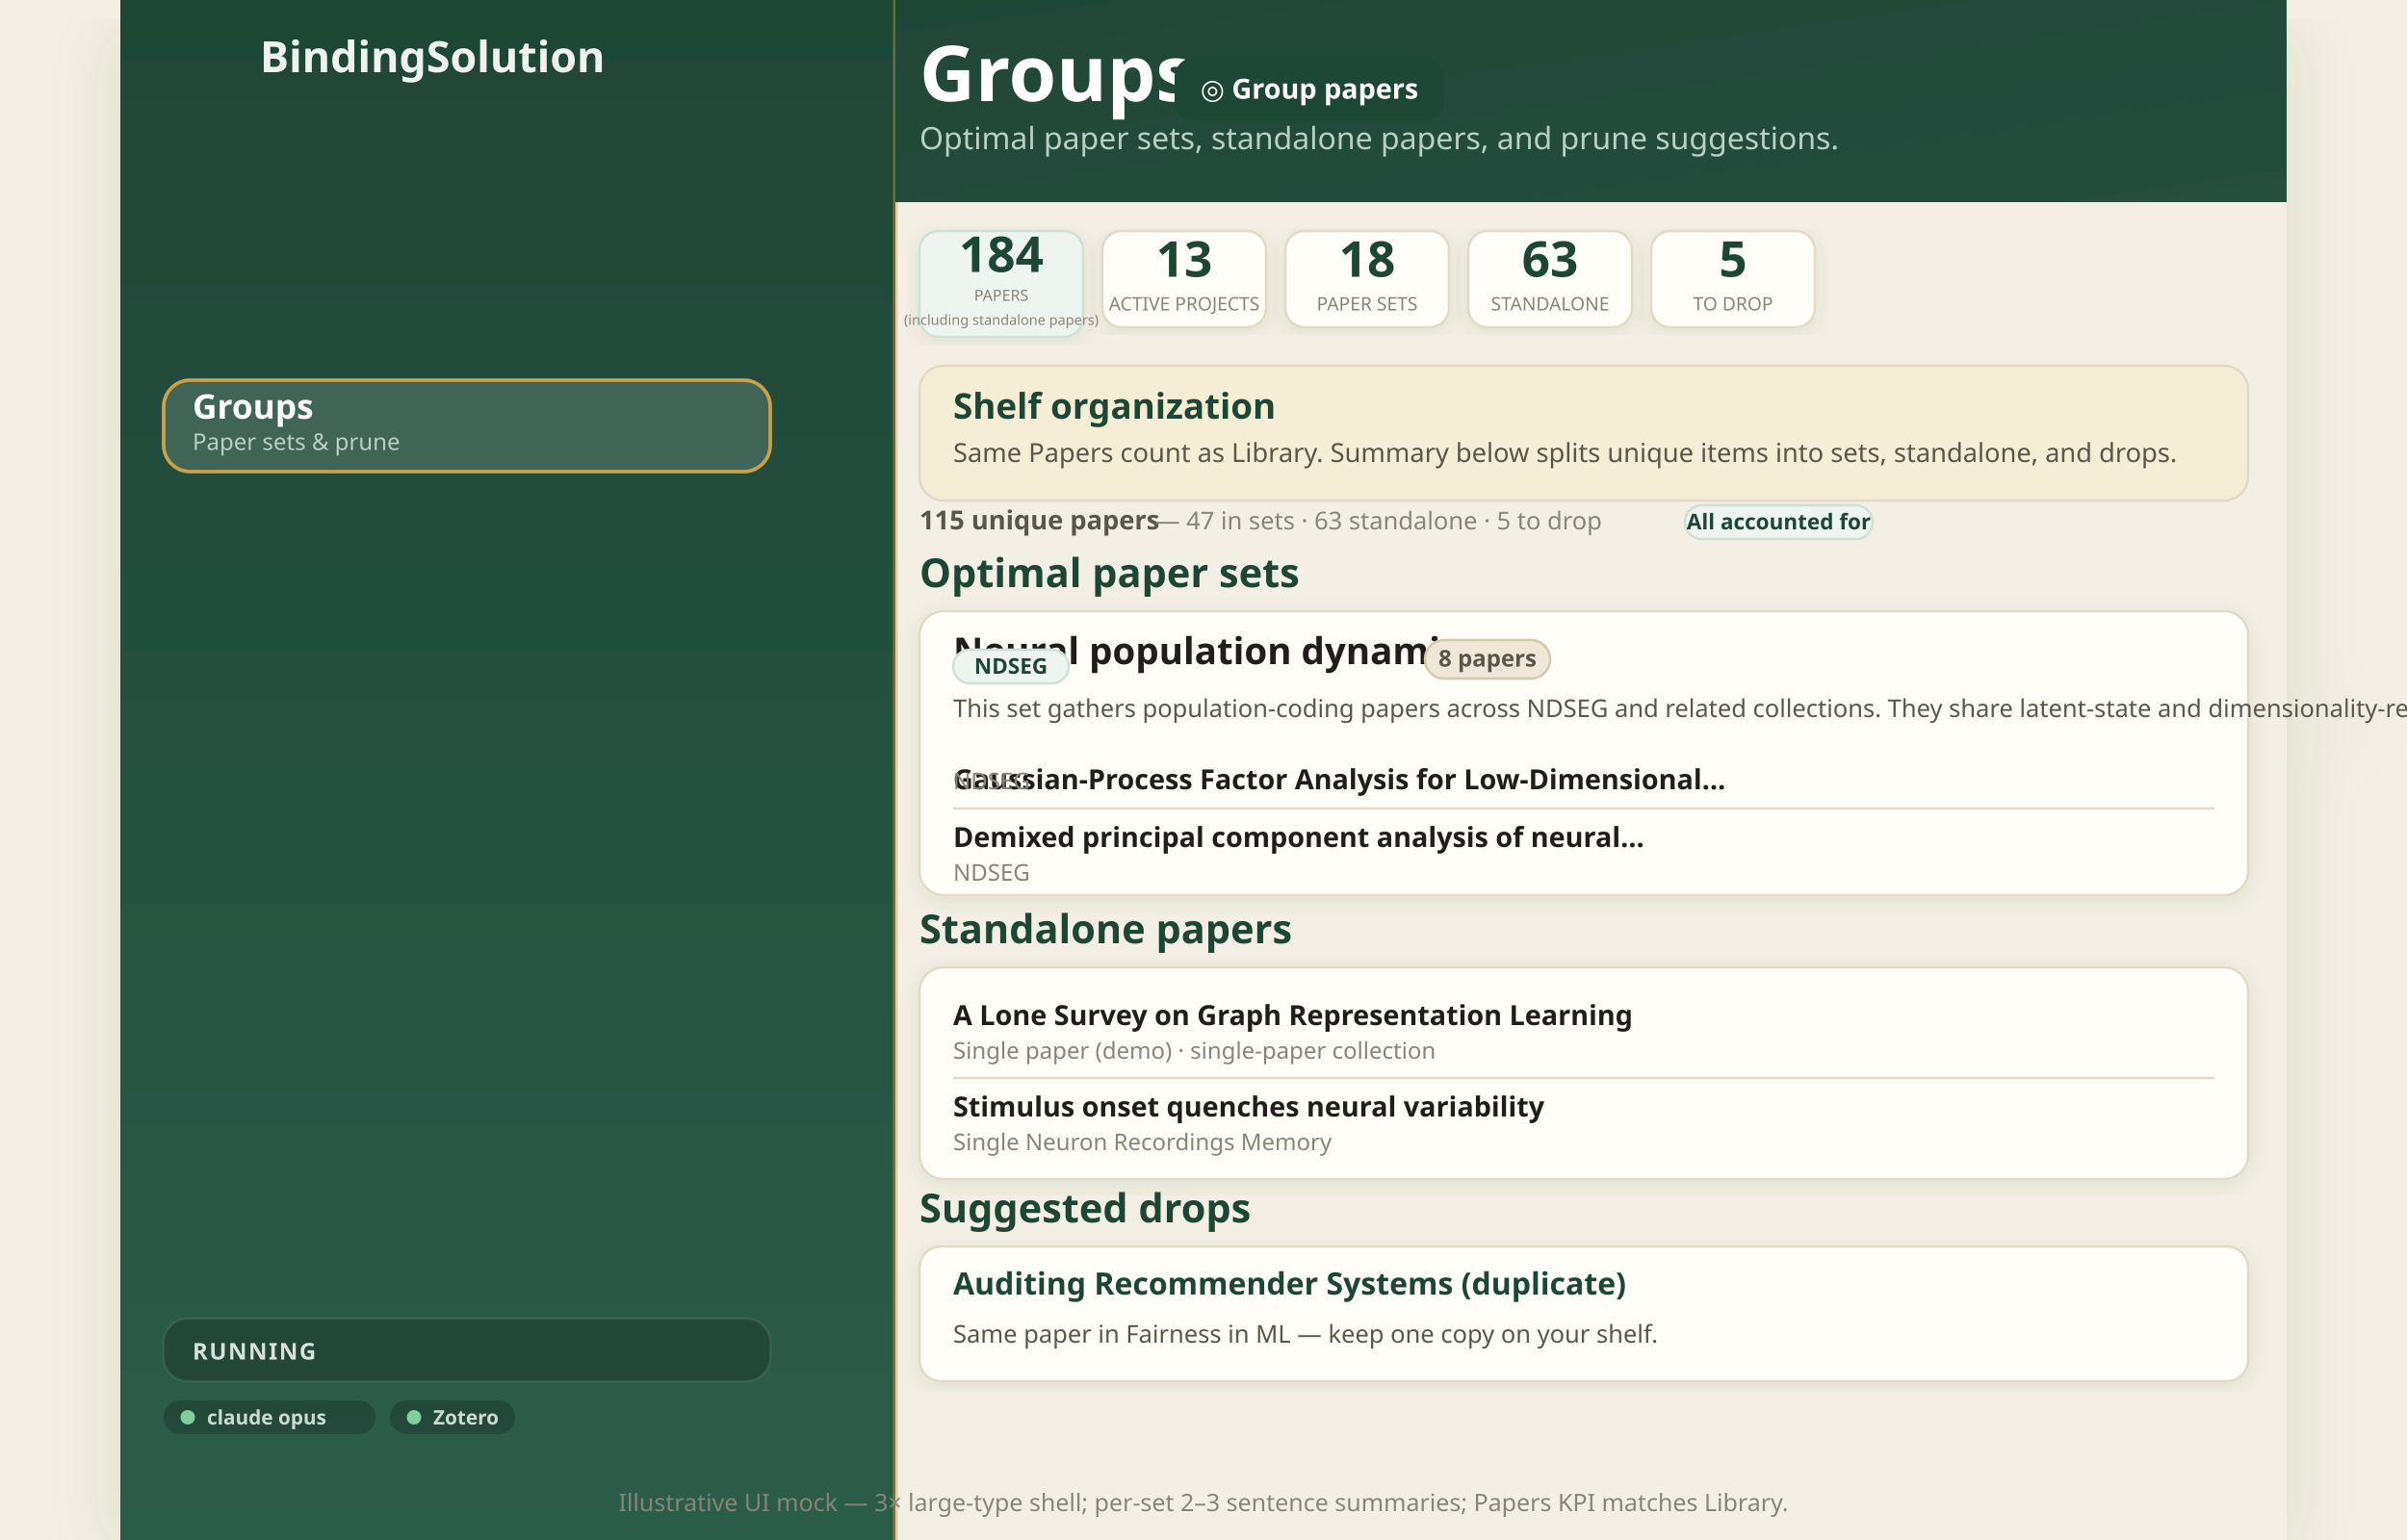
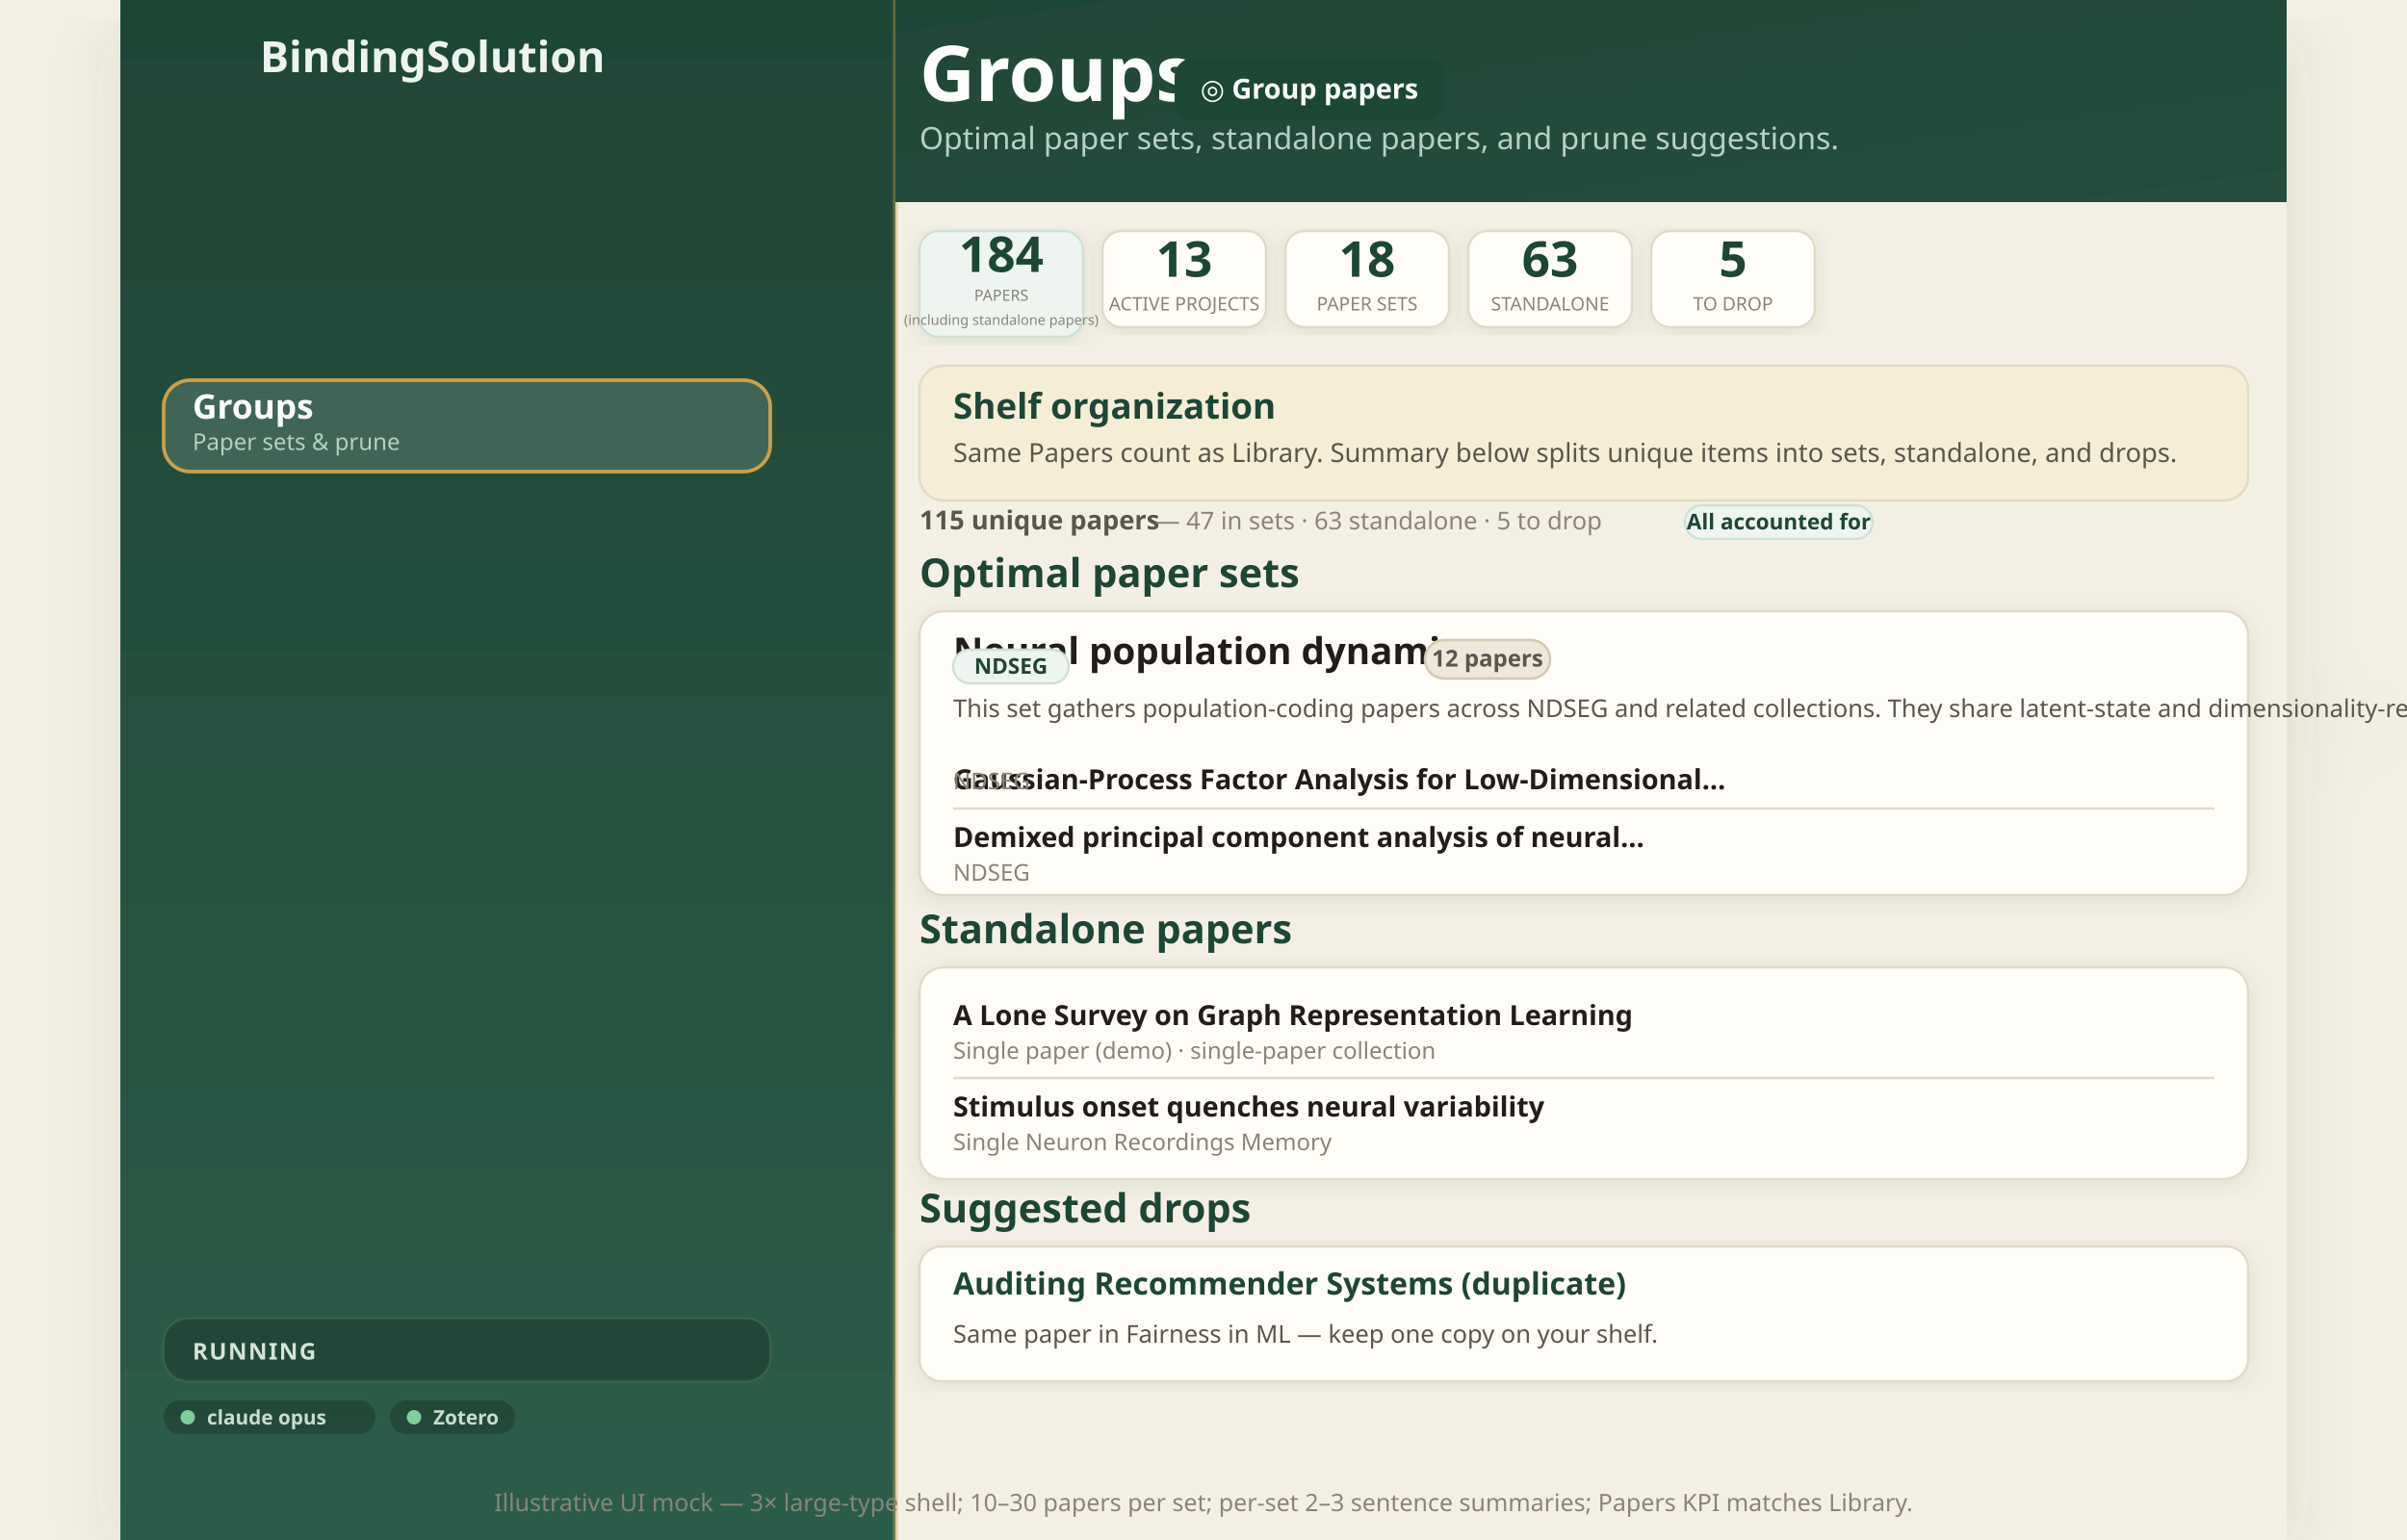
<svg xmlns="http://www.w3.org/2000/svg" viewBox="0 0 1000 640" width="1000" height="640" role="img" aria-label="Groups view with paper sets, standalone papers, and drop suggestions">
  <defs>
    <linearGradient id="green" x1="0" y1="0" x2="0" y2="1">
      <stop offset="0" stop-color="#1f4636" />
      <stop offset="1" stop-color="#2c5d49" />
    </linearGradient>
    <linearGradient id="hero" x1="0" y1="0" x2="1" y2="1">
      <stop offset="0" stop-color="#1f4636" />
      <stop offset="1" stop-color="#254f3f" />
    </linearGradient>
    <filter id="shellShadow" x="-4%" y="-2%" width="108%" height="104%">
      <feDropShadow dx="0" dy="8" stdDeviation="14" flood-color="#1f4636" flood-opacity="0.12" />
    </filter>
    <filter id="shadow" x="-8%" y="-8%" width="116%" height="116%">
      <feDropShadow dx="0" dy="2" stdDeviation="4" flood-color="#1f4636" flood-opacity="0.1" />
    </filter>
  </defs>
  <rect width="1000" height="640" fill="#f4efe4" />
  <g filter="url(#shellShadow)">
    <rect x="50" y="0" width="900" height="640" fill="#f4efe4" />
    <rect x="50" y="0" width="322" height="640" fill="url(#green)" />
    <line x1="372" y1="0" x2="372" y2="640" stroke="#caa14a" stroke-width="2" stroke-opacity="0.42" />
    <g transform="translate(50, 0)">
      <text x="58" y="30" fill="#eef3ee" font-family="Montserrat, system-ui, sans-serif" font-size="17.9" font-weight="700">BindingSolution</text>
      <rect x="18" y="158" width="252" height="38" rx="11" fill="rgba(255,255,255,0.14)" stroke="#caa14a" stroke-width="1.5" />
      <text x="30" y="174" fill="#fff" font-family="system-ui, sans-serif" font-size="14.1" font-weight="600">Groups</text>
      <text x="30" y="187" fill="#b8cfc4" font-family="system-ui, sans-serif" font-size="9.6">Paper sets &amp; prune</text>
      <rect x="18" y="548" width="252" height="26" rx="10" fill="rgba(0,0,0,0.22)" stroke="rgba(255,255,255,0.08)" />
      <text x="30" y="565" fill="#d6e2db" font-family="system-ui, sans-serif" font-size="9.6" font-weight="600" letter-spacing="0.6">RUNNING</text>
      <rect x="18" y="582" width="88" height="14" rx="7" fill="rgba(0,0,0,0.2)" />
      <circle cx="28" cy="589" r="3" fill="#7fce9b" />
      <text x="36" y="592" fill="#cbdbd1" font-size="8.3" font-family="system-ui, sans-serif" font-weight="600">claude opus</text>
      <rect x="112" y="582" width="52" height="14" rx="7" fill="rgba(0,0,0,0.2)" />
      <circle cx="122" cy="589" r="3" fill="#7fce9b" />
      <text x="130" y="592" fill="#cbdbd1" font-size="8.3" font-family="system-ui, sans-serif" font-weight="600">Zotero</text>
    </g>
    <rect x="372" y="0" width="578" height="84" fill="url(#hero)" />
    <text x="382" y="42" fill="#fff" font-family="Montserrat, system-ui, sans-serif" font-size="32.0" font-weight="600">Groups</text>
    <text x="382" y="62" fill="#b8cfc4" font-family="system-ui, sans-serif" font-size="12.8">Optimal paper sets, standalone papers, and prune suggestions.</text>
    <rect x="488" y="24" width="112" height="26" rx="8" fill="#1f4636" />
    <text x="544" y="41" fill="#fff" font-family="system-ui, sans-serif" font-size="11.5" font-weight="600" text-anchor="middle">◎ Group papers</text>
    <g transform="translate(382, 96)">
      <rect x="0" y="0" width="68" height="44" rx="8" fill="#eef4f0" stroke="#cfe0d6" filter="url(#shadow)" />
      <text x="34" y="17" fill="#1f4636" font-size="20.5" font-weight="700" text-anchor="middle" font-family="Montserrat, system-ui, sans-serif">184</text>
      <text x="34" y="29" fill="#8a8478" font-size="6.4" text-anchor="middle" font-family="system-ui, sans-serif">PAPERS</text>
      <text x="34" y="39" fill="#8a8478" font-size="5.8" text-anchor="middle" font-family="system-ui, sans-serif">(including standalone papers)</text>
      <rect x="76" y="0" width="68" height="40" rx="8" fill="#fffdf8" stroke="#e2d9c6" filter="url(#shadow)" />
      <text x="110" y="19" fill="#1f4636" font-size="20.5" font-weight="700" text-anchor="middle" font-family="Montserrat, system-ui, sans-serif">13</text>
      <text x="110" y="33" fill="#8a8478" font-size="7.7" text-anchor="middle" font-family="system-ui, sans-serif">ACTIVE PROJECTS</text>
      <rect x="152" y="0" width="68" height="40" rx="8" fill="#fffdf8" stroke="#e2d9c6" filter="url(#shadow)" />
      <text x="186" y="19" fill="#1f4636" font-size="20.5" font-weight="700" text-anchor="middle" font-family="Montserrat, system-ui, sans-serif">18</text>
      <text x="186" y="33" fill="#8a8478" font-size="7.7" text-anchor="middle" font-family="system-ui, sans-serif">PAPER SETS</text>
      <rect x="228" y="0" width="68" height="40" rx="8" fill="#fffdf8" stroke="#e2d9c6" filter="url(#shadow)" />
      <text x="262" y="19" fill="#1f4636" font-size="20.5" font-weight="700" text-anchor="middle" font-family="Montserrat, system-ui, sans-serif">63</text>
      <text x="262" y="33" fill="#8a8478" font-size="7.7" text-anchor="middle" font-family="system-ui, sans-serif">STANDALONE</text>
      <rect x="304" y="0" width="68" height="40" rx="8" fill="#fffdf8" stroke="#e2d9c6" filter="url(#shadow)" />
      <text x="338" y="19" fill="#1f4636" font-size="20.5" font-weight="700" text-anchor="middle" font-family="Montserrat, system-ui, sans-serif">5</text>
      <text x="338" y="33" fill="#8a8478" font-size="7.7" text-anchor="middle" font-family="system-ui, sans-serif">TO DROP</text>
      <rect x="0" y="56" width="552" height="56" rx="10" fill="#f6edd6" stroke="#e2d9c6" />
      <text x="14" y="78" fill="#1f4636" font-family="Montserrat, system-ui, sans-serif" font-size="14.7" font-weight="600">Shelf organization</text>
      <text x="14" y="96" fill="#5a564c" font-family="system-ui, sans-serif" font-size="10.9">Same Papers count as Library. Summary below splits unique items into sets, standalone, and drops.</text>
      <text x="0" y="124" fill="#5a564c" font-family="system-ui, sans-serif" font-size="10.9" font-weight="600">115 unique papers</text>
      <text x="98" y="124" fill="#8a8478" font-family="system-ui, sans-serif" font-size="10.2"> — 47 in sets · 63 standalone · 5 to drop</text>
      <rect x="318" y="114" width="78" height="14" rx="7" fill="#eef4f0" stroke="#cfe0d6" />
      <text x="357" y="124" fill="#1f4636" font-size="9.0" text-anchor="middle" font-family="system-ui, sans-serif" font-weight="600">All accounted for</text>
      <text x="0" y="148" fill="#1f4636" font-family="Montserrat, system-ui, sans-serif" font-size="16.6" font-weight="600">Optimal paper sets</text>
      <rect x="0" y="158" width="552" height="118" rx="10" fill="#fffdf8" stroke="#e2d9c6" filter="url(#shadow)" />
      <text x="14" y="180" fill="#211f1a" font-family="Montserrat, system-ui, sans-serif" font-size="15.4" font-weight="600">Neural population dynamics</text>
      <rect x="210" y="170" width="52" height="16" rx="8" fill="#efe8d8" stroke="#d3c8b0" />
-       <text x="236" y="181" fill="#5a564c" font-size="9.6" text-anchor="middle" font-family="system-ui, sans-serif" font-weight="600">8 papers</text>
+       <text x="236" y="181" fill="#5a564c" font-size="9.6" text-anchor="middle" font-family="system-ui, sans-serif" font-weight="600">12 papers</text>
      <rect x="14" y="174" width="48" height="14" rx="7" fill="#eef4f0" stroke="#cfe0d6" />
      <text x="38" y="184" fill="#1f4636" font-size="9.0" text-anchor="middle" font-family="system-ui, sans-serif" font-weight="600">NDSEG</text>
      <text x="14" y="202" fill="#5a564c" font-family="system-ui, sans-serif" font-size="10.2" line-height="1.4">This set gathers population-coding papers across NDSEG and related collections. They share latent-state and dimensionality-reduction methods. Read together to compare model families before diving into standalone notes.</text>
      <text x="14" y="232" fill="#211f1a" font-family="system-ui, sans-serif" font-size="11.5" font-weight="600">Gaussian-Process Factor Analysis for Low-Dimensional…</text>
      <text x="14" y="232" fill="#8a8478" font-family="system-ui, sans-serif" font-size="9.6">NDSEG</text>
      <line x1="14" y1="240" x2="538" y2="240" stroke="#e2d9c6" />
      <text x="14" y="256" fill="#211f1a" font-family="system-ui, sans-serif" font-size="11.5" font-weight="600">Demixed principal component analysis of neural…</text>
      <text x="14" y="270" fill="#8a8478" font-family="system-ui, sans-serif" font-size="9.6">NDSEG</text>
      <text x="0" y="296" fill="#1f4636" font-family="Montserrat, system-ui, sans-serif" font-size="16.6" font-weight="600">Standalone papers</text>
      <rect x="0" y="306" width="552" height="88" rx="10" fill="#fffdf8" stroke="#e2d9c6" filter="url(#shadow)" />
      <text x="14" y="330" fill="#211f1a" font-family="system-ui, sans-serif" font-size="11.5" font-weight="600">A Lone Survey on Graph Representation Learning</text>
      <text x="14" y="344" fill="#8a8478" font-family="system-ui, sans-serif" font-size="9.6">Single paper (demo) · single-paper collection</text>
      <line x1="14" y1="352" x2="538" y2="352" stroke="#e2d9c6" />
      <text x="14" y="368" fill="#211f1a" font-family="system-ui, sans-serif" font-size="11.5" font-weight="600">Stimulus onset quenches neural variability</text>
      <text x="14" y="382" fill="#8a8478" font-family="system-ui, sans-serif" font-size="9.6">Single Neuron Recordings Memory</text>
      <text x="0" y="412" fill="#1f4636" font-family="Montserrat, system-ui, sans-serif" font-size="16.6" font-weight="600">Suggested drops</text>
      <rect x="0" y="422" width="552" height="56" rx="9" fill="#fffdf8" stroke="#e2d9c6" filter="url(#shadow)" />
      <text x="14" y="442" fill="#1f4636" font-family="system-ui, sans-serif" font-size="12.8" font-weight="600">Auditing Recommender Systems (duplicate)</text>
      <text x="14" y="462" fill="#5a564c" font-family="system-ui, sans-serif" font-size="10.2">Same paper in Fairness in ML — keep one copy on your shelf.</text>
    </g>
  </g>
-   <text x="500" y="628" fill="#8a8478" font-family="system-ui, sans-serif" font-size="10" text-anchor="middle">Illustrative UI mock — 3× large-type shell; per-set 2–3 sentence summaries; Papers KPI matches Library.</text>
+   <text x="500" y="628" fill="#8a8478" font-family="system-ui, sans-serif" font-size="10" text-anchor="middle">Illustrative UI mock — 3× large-type shell; 10–30 papers per set; per-set 2–3 sentence summaries; Papers KPI matches Library.</text>
</svg>
